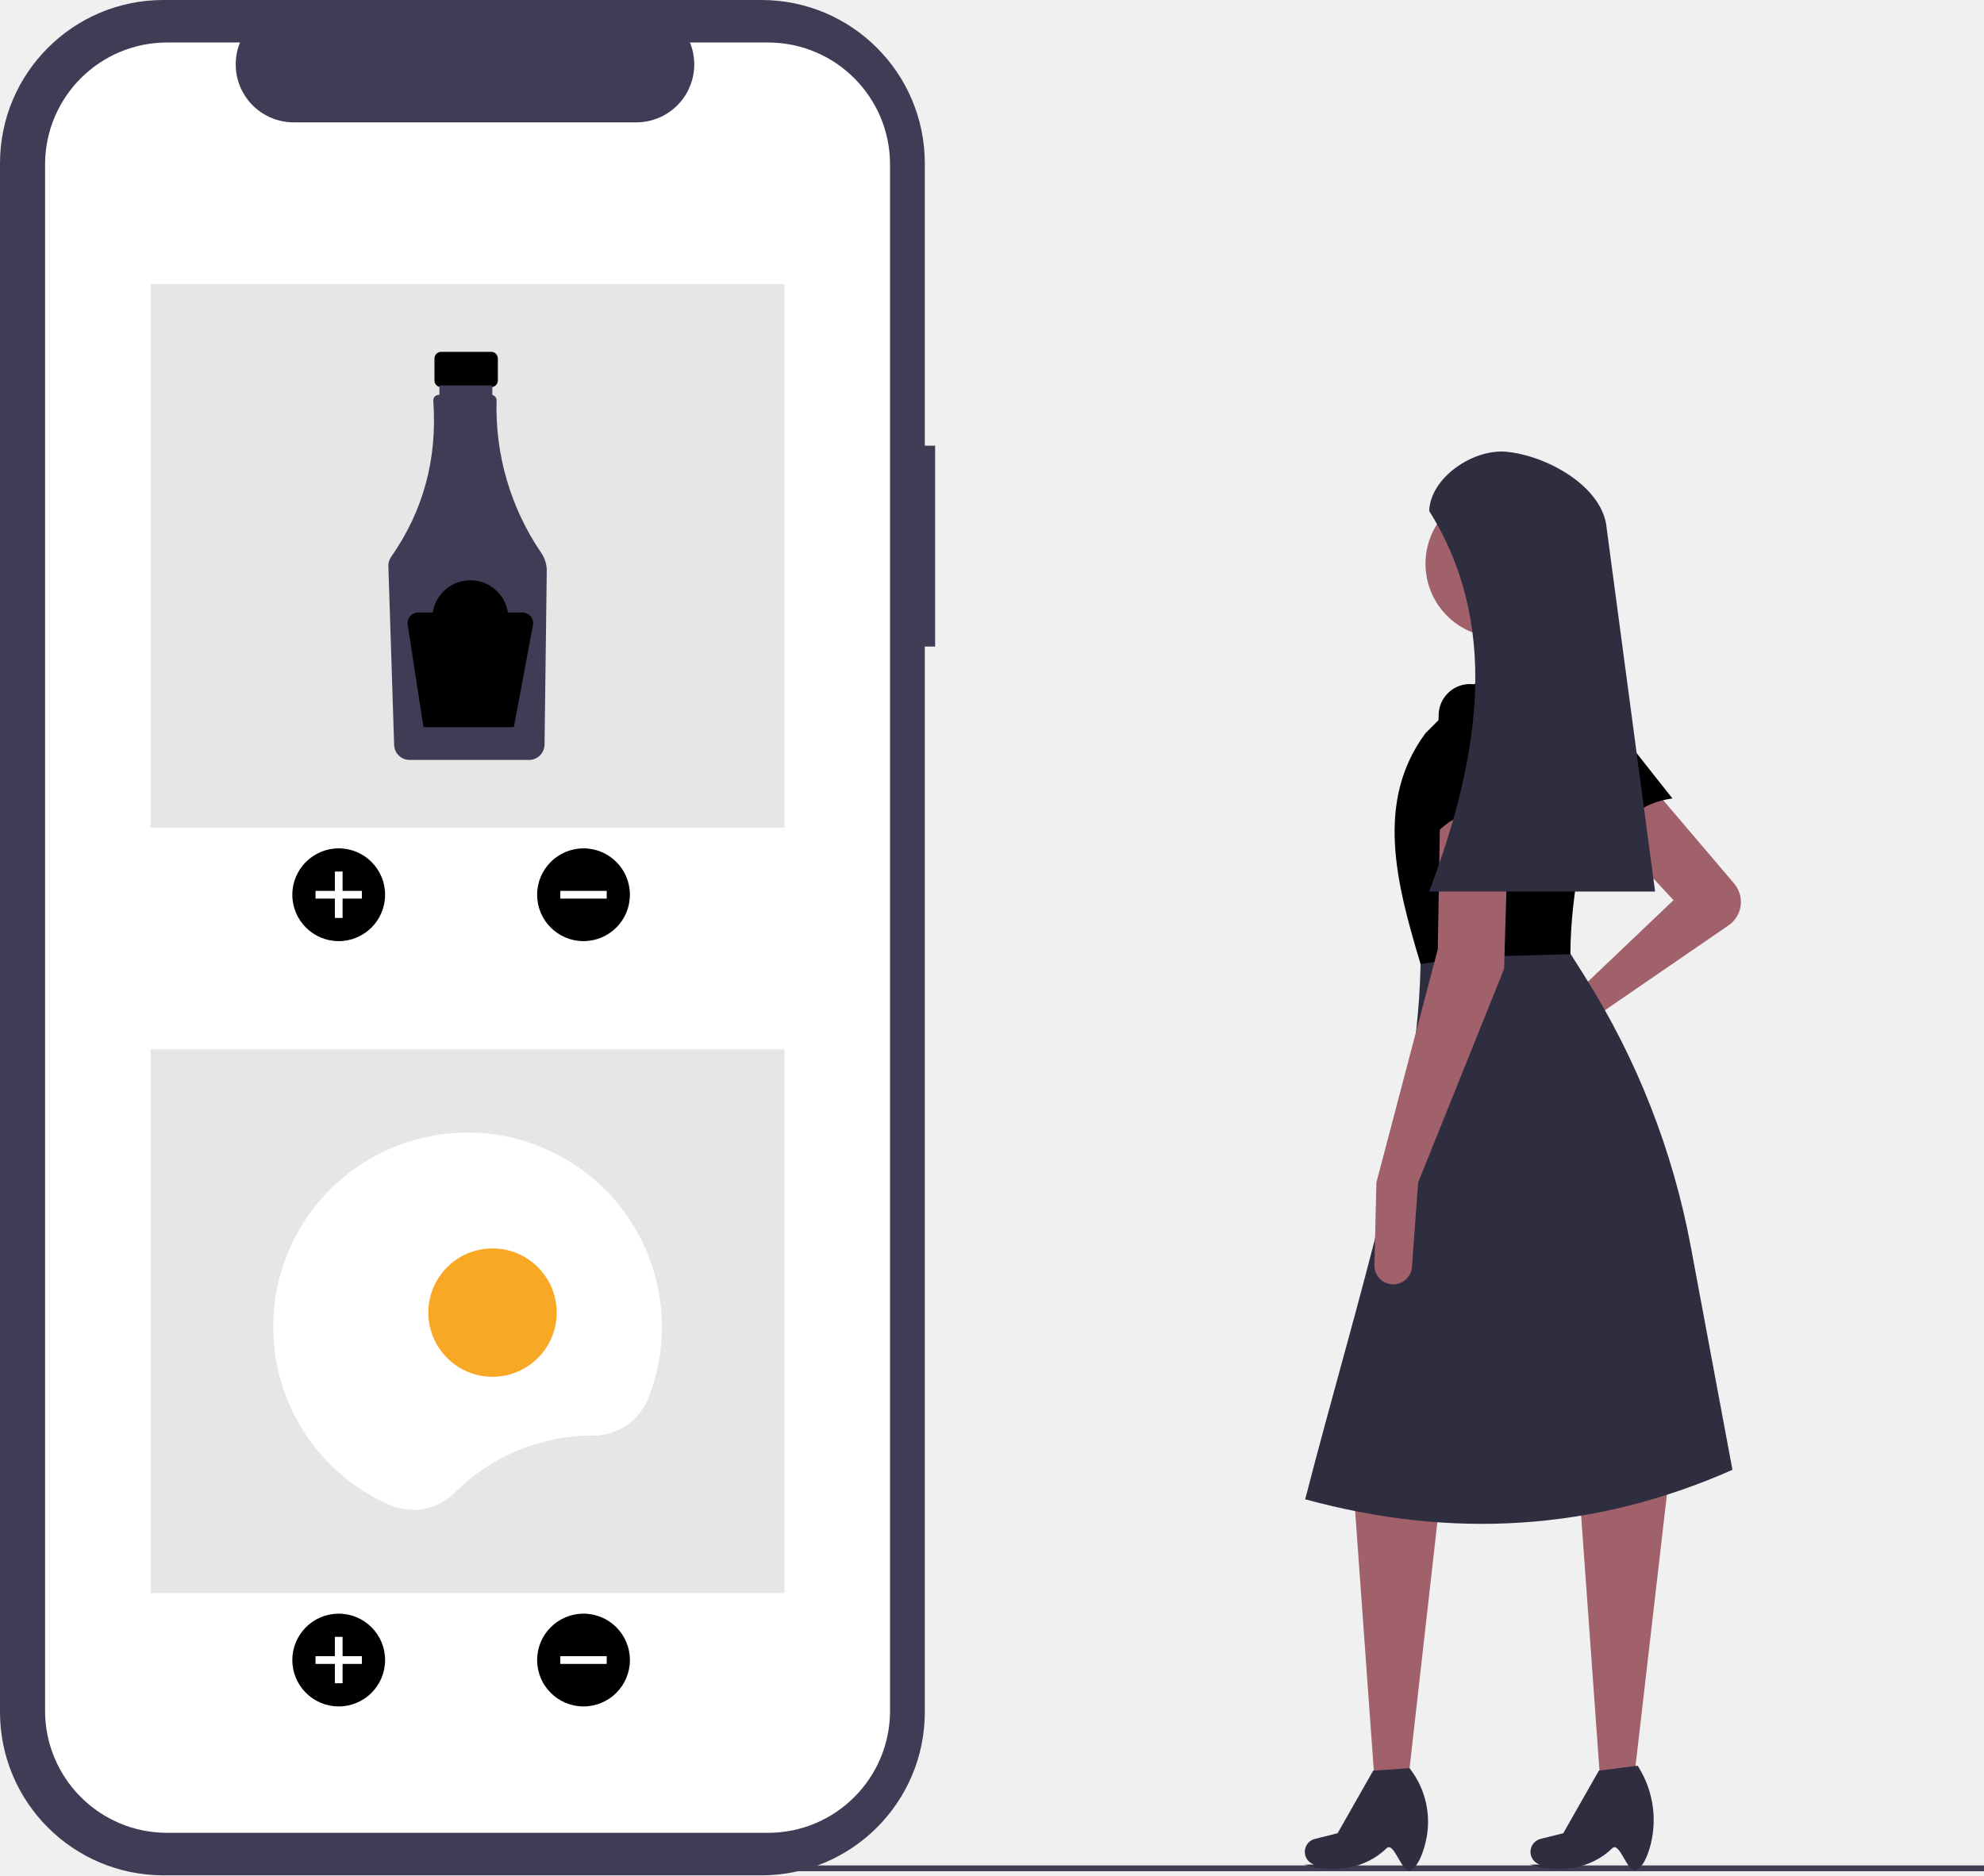
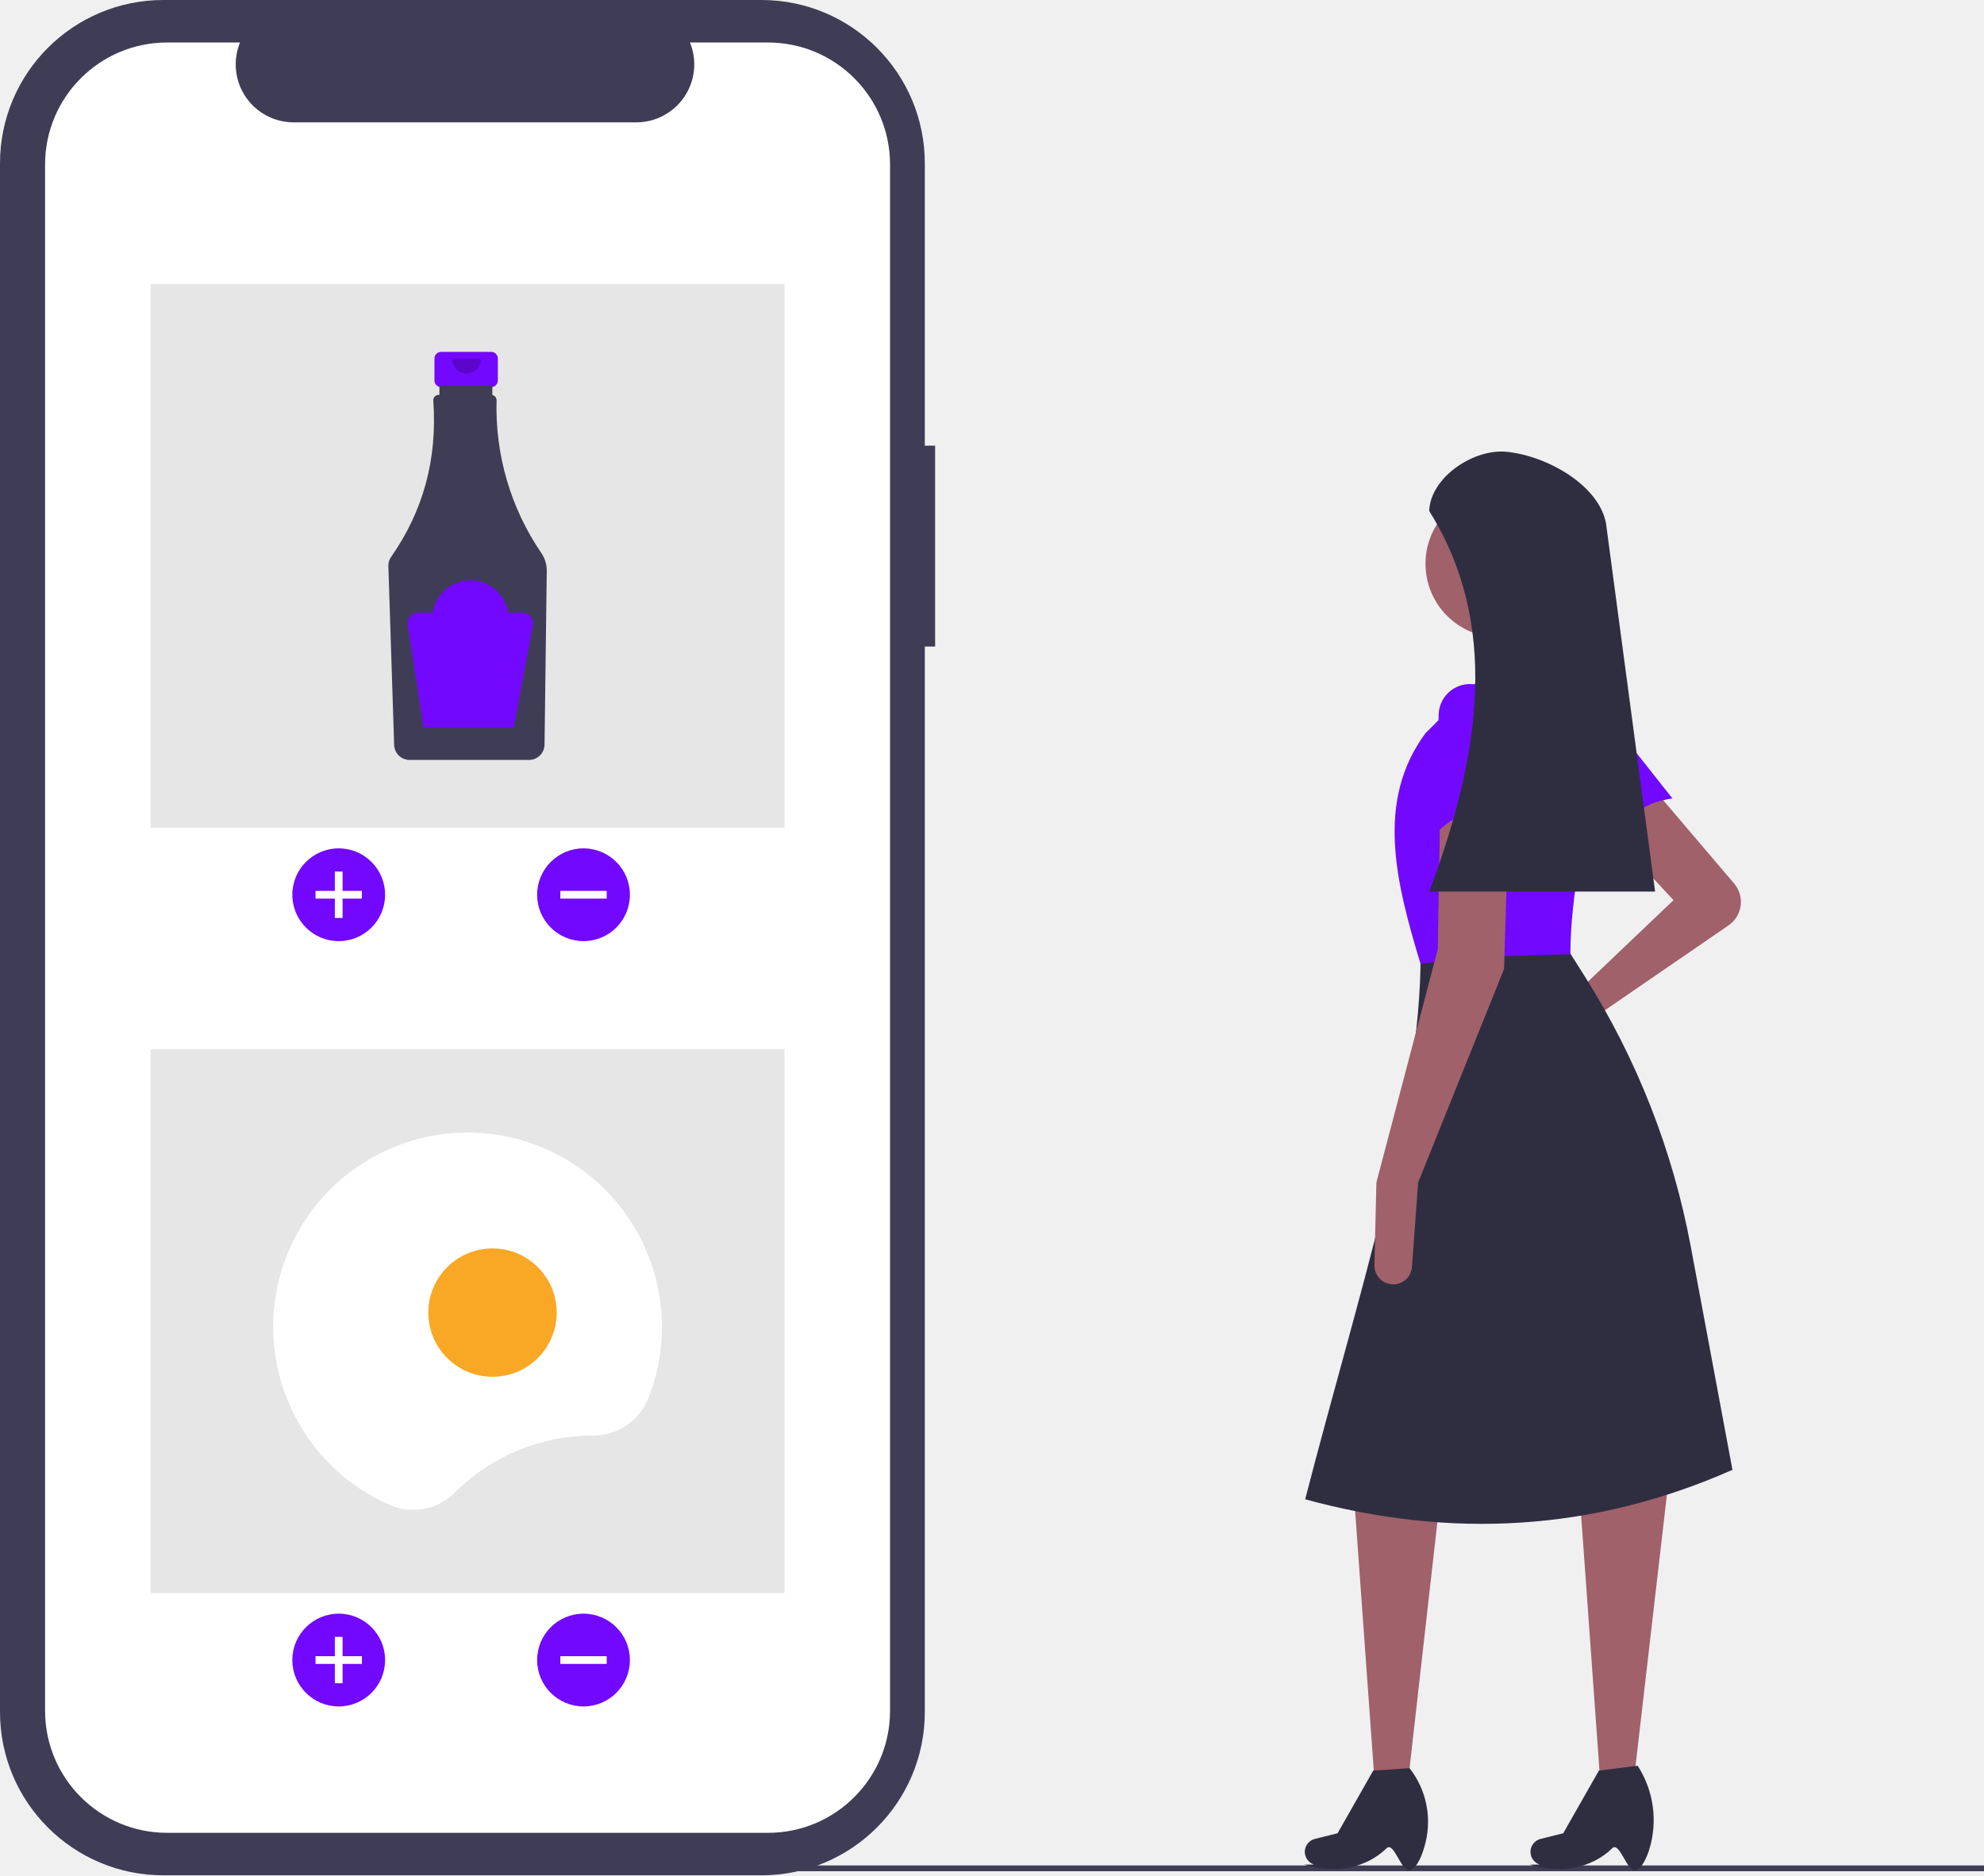
<svg xmlns="http://www.w3.org/2000/svg" data-name="Layer 1" width="769.924" height="727.778" viewBox="0 0 769.924 727.778">
  <rect x="250.367" y="723.942" width="519.557" height="2.241" fill="#3f3d56" />
  <path d="M888,428.993a11.02,11.02,0,0,1-2.155,16.227l-53.77,36.917-23.677,15.785a6.509,6.509,0,0,1-8.649-1.294h0a6.509,6.509,0,0,1,1.769-9.751l22.933-13.316L864.475,435.442l-25.729-27.635,19.059-14.294Z" transform="translate(-215.0382 -86.11098)" fill="#a0616a" />
  <polygon points="546.52 690.482 533.367 690.482 525.555 581.847 558.908 580.894 546.52 690.482" fill="#a0616a" />
  <path d="M762.511,811.851c-3.507,1.601-6.445-11.367-9.403-8.46-8.275,8.132-20.946,9.902-31.991,6.352l3.866-.043a5.173,5.173,0,0,1-3.26-6.741h0a5.173,5.173,0,0,1,3.589-3.202l8.8-2.2,13.818-24.3,14.106-.953h0a33.7,33.7,0,0,1,6.233,28.749C766.987,806.278,765.011,810.71,762.511,811.851Z" transform="translate(-215.0382 -86.11098)" fill="#2f2e41" />
  <polygon points="634.096 690.482 620.943 690.482 613.131 581.847 647.437 575.177 634.096 690.482" fill="#a0616a" />
  <path d="M850.087,811.851c-3.507,1.601-6.445-11.367-9.403-8.46-8.275,8.132-20.946,9.902-31.991,6.352l3.866-.043a5.173,5.173,0,0,1-3.26-6.741h0a5.173,5.173,0,0,1,3.589-3.202l8.8-2.2,13.818-24.3,15.059-1.906.38.622a38.827,38.827,0,0,1,4.161,31.749C853.852,807.735,852.148,810.911,850.087,811.851Z" transform="translate(-215.0382 -86.11098)" fill="#2f2e41" />
-   <path d="M864.048,395.97c-12.096,1.683-20.469,8.307-23.88,21.521l-22.233-41.05a12.155,12.155,0,0,1,3.873-15.437h0a12.155,12.155,0,0,1,16.511,2.417Z" transform="translate(-215.0382 -86.11098)" class="path-primary" />
+   <path d="M864.048,395.97c-12.096,1.683-20.469,8.307-23.88,21.521l-22.233-41.05a12.155,12.155,0,0,1,3.873-15.437h0a12.155,12.155,0,0,1,16.511,2.417Z" transform="translate(-215.0382 -86.11098)" fill="#7208fd" />
  <path d="M887.346,656.523C833.288,680.441,777.965,683.384,721.535,667.958c20.606-79.922,44.938-152.188,44.788-211.552l55.27-4.765,8.51,13.491A299.308,299.308,0,0,1,871.175,569.893Z" transform="translate(-215.0382 -86.11098)" fill="#2f2e41" />
  <circle cx="581.779" cy="218.779" r="28.588" fill="#a0616a" />
  <polygon points="613.225 269.284 577.967 271.19 572.249 239.743 600.837 234.979 613.225 269.284" fill="#a0616a" />
-   <path d="M824.452,456.407l-38.627,1.088-19.502,2.724c-9.573-31.621-17.632-63.17,1.906-89.576L791.099,347.772l34.306-.953.454.26a27.626,27.626,0,0,1,12.657,32.14C830.003,406.883,824.535,433.007,824.452,456.407Z" transform="translate(-215.0382 -86.11098)" class="path-primary" />
+   <path d="M824.452,456.407l-38.627,1.088-19.502,2.724c-9.573-31.621-17.632-63.17,1.906-89.576L791.099,347.772l34.306-.953.454.26a27.626,27.626,0,0,1,12.657,32.14C830.003,406.883,824.535,433.007,824.452,456.407Z" transform="translate(-215.0382 -86.11098)" fill="#7208fd" />
  <path d="M765.37,545.03l-2.396,32.746a7.294,7.294,0,0,1-6.789,6.746h0a7.294,7.294,0,0,1-7.777-7.452l.763-32.041,23.823-90.529.953-55.27,26.682-.953-1.906,63.847Z" transform="translate(-215.0382 -86.11098)" fill="#a0616a" />
-   <path d="M803.487,403.042c-11.313-4.6-21.878-3.06-31.447,6.671l1.311-46.666a12.155,12.155,0,0,1,11.083-11.422h0a12.155,12.155,0,0,1,13.081,10.36Z" transform="translate(-215.0382 -86.11098)" class="path-primary" />
+   <path d="M803.487,403.042c-11.313-4.6-21.878-3.06-31.447,6.671l1.311-46.666a12.155,12.155,0,0,1,11.083-11.422h0a12.155,12.155,0,0,1,13.081,10.36Z" transform="translate(-215.0382 -86.11098)" fill="#7208fd" />
  <path d="M857.328,432.107h-87.67c20.452-54.157,27.047-104.539,0-147.705.464-12.965,17.093-24.205,30.007-22.963h0c15.252,1.467,35.747,12.674,38.604,27.728Z" transform="translate(-215.0382 -86.11098)" fill="#2f2e41" />
  <path d="M577.928,259.058h-3.999V149.513A63.402,63.402,0,0,0,510.527,86.111H278.44a63.402,63.402,0,0,0-63.402,63.402V750.487A63.402,63.402,0,0,0,278.44,813.889H510.527a63.402,63.402,0,0,0,63.402-63.402V337.034h3.999Z" transform="translate(-215.0382 -86.11098)" fill="#3f3d56" />
  <path d="M513.085,102.606h-30.295a22.495,22.495,0,0,1-20.827,30.991H329.003A22.495,22.495,0,0,1,308.176,102.606H279.881a47.348,47.348,0,0,0-47.348,47.348V750.046a47.348,47.348,0,0,0,47.348,47.348H513.085a47.348,47.348,0,0,0,47.348-47.348V149.954A47.348,47.348,0,0,0,513.085,102.606Z" transform="translate(-215.0382 -86.11098)" fill="#fff" />
  <rect x="58.445" y="110.234" width="246" height="211" fill="#e6e6e6" />
-   <circle cx="131.445" cy="347.234" r="18" class="path-primary" />
+   <circle cx="131.445" cy="347.234" r="18" fill="#7208fd" />
  <polygon points="140.445 345.734 132.945 345.734 132.945 338.234 129.945 338.234 129.945 345.734 122.445 345.734 122.445 348.734 129.945 348.734 129.945 356.234 132.945 356.234 132.945 348.734 140.445 348.734 140.445 345.734" fill="#fff" />
-   <circle cx="226.445" cy="347.234" r="18" class="path-primary" />
+   <circle cx="226.445" cy="347.234" r="18" fill="#7208fd" />
  <rect x="439.983" y="424.345" width="3" height="18" transform="translate(659.7893 -94.24918) rotate(90)" fill="#fff" />
-   <path d="M405.658,222.66H386.217a2.577,2.577,0,0,0-2.577,2.577v8.533a2.577,2.577,0,0,0,2.577,2.577H389.439v12.785h12.997V236.347h3.222a2.577,2.577,0,0,0,2.577-2.577v-8.533A2.577,2.577,0,0,0,405.658,222.66Z" transform="translate(-215.0382 -86.11098)" class="path-primary" />
+   <path d="M405.658,222.66H386.217a2.577,2.577,0,0,0-2.577,2.577v8.533a2.577,2.577,0,0,0,2.577,2.577H389.439v12.785h12.997V236.347h3.222a2.577,2.577,0,0,0,2.577-2.577v-8.533A2.577,2.577,0,0,0,405.658,222.66Z" transform="translate(-215.0382 -86.11098)" fill="#7208fd" />
  <path d="M425.129,300.752a99.945,99.945,0,0,1-17.387-59.256,2.108,2.108,0,0,0-1.645-2.103v-3.687H385.565v3.636h-.283a2.107,2.107,0,0,0-2.104,2.109q0.0.077.006.153,2.426,33.821-16.386,60.66a5.806,5.806,0,0,0-1.051,3.518l2.245,69.445a6.012,6.012,0,0,0,5.96,5.802h46.439a6.014,6.014,0,0,0,5.964-5.904l.865-67.425A12.168,12.168,0,0,0,425.129,300.752Z" transform="translate(-215.0382 -86.11098)" fill="#3f3d56" />
  <path d="M401.605,225.44a5.561,5.561,0,1,1-11.121,0" transform="translate(-215.0382 -86.11098)" opacity="0.2" style="isolation:isolate" />
-   <path d="M417.778,323.82h-5.623a14.759,14.759,0,0,0-29.174,0h-5.624a4.15,4.15,0,0,0-4.102,4.781l6.108,39.704H414.437l7.419-39.57a4.15,4.15,0,0,0-4.079-4.915Z" transform="translate(-215.0382 -86.11098)" class="path-primary" />
+   <path d="M417.778,323.82h-5.623a14.759,14.759,0,0,0-29.174,0h-5.624a4.15,4.15,0,0,0-4.102,4.781l6.108,39.704H414.437l7.419-39.57a4.15,4.15,0,0,0-4.079-4.915Z" transform="translate(-215.0382 -86.11098)" fill="#7208fd" />
  <rect x="58.445" y="407.234" width="246" height="211" fill="#e6e6e6" />
-   <circle cx="131.445" cy="644.234" r="18" class="path-primary" />
+   <circle cx="131.445" cy="644.234" r="18" fill="#7208fd" />
  <polygon points="140.445 642.734 132.945 642.734 132.945 635.234 129.945 635.234 129.945 642.734 122.445 642.734 122.445 645.734 129.945 645.734 129.945 653.234 132.945 653.234 132.945 645.734 140.445 645.734 140.445 642.734" fill="#fff" />
-   <circle cx="226.445" cy="644.234" r="18" class="path-primary" />
+   <circle cx="226.445" cy="644.234" r="18" fill="#7208fd" />
  <rect x="439.983" y="721.345" width="3" height="18" transform="translate(956.7893 202.7508) rotate(90)" fill="#fff" />
  <path d="M444.911,643.242l.136 0a23.04,23.04,0,0,0,21.573-14.45A75.416,75.416,0,1,0,366.154,670.102a22.843,22.843,0,0,0,25.37-4.704A75.167,75.167,0,0,1,444.911,643.242Z" transform="translate(-215.0382 -86.11098)" fill="#fff" />
  <circle cx="191.13" cy="509.395" r="24.906" fill="#f9a825" />
</svg>
